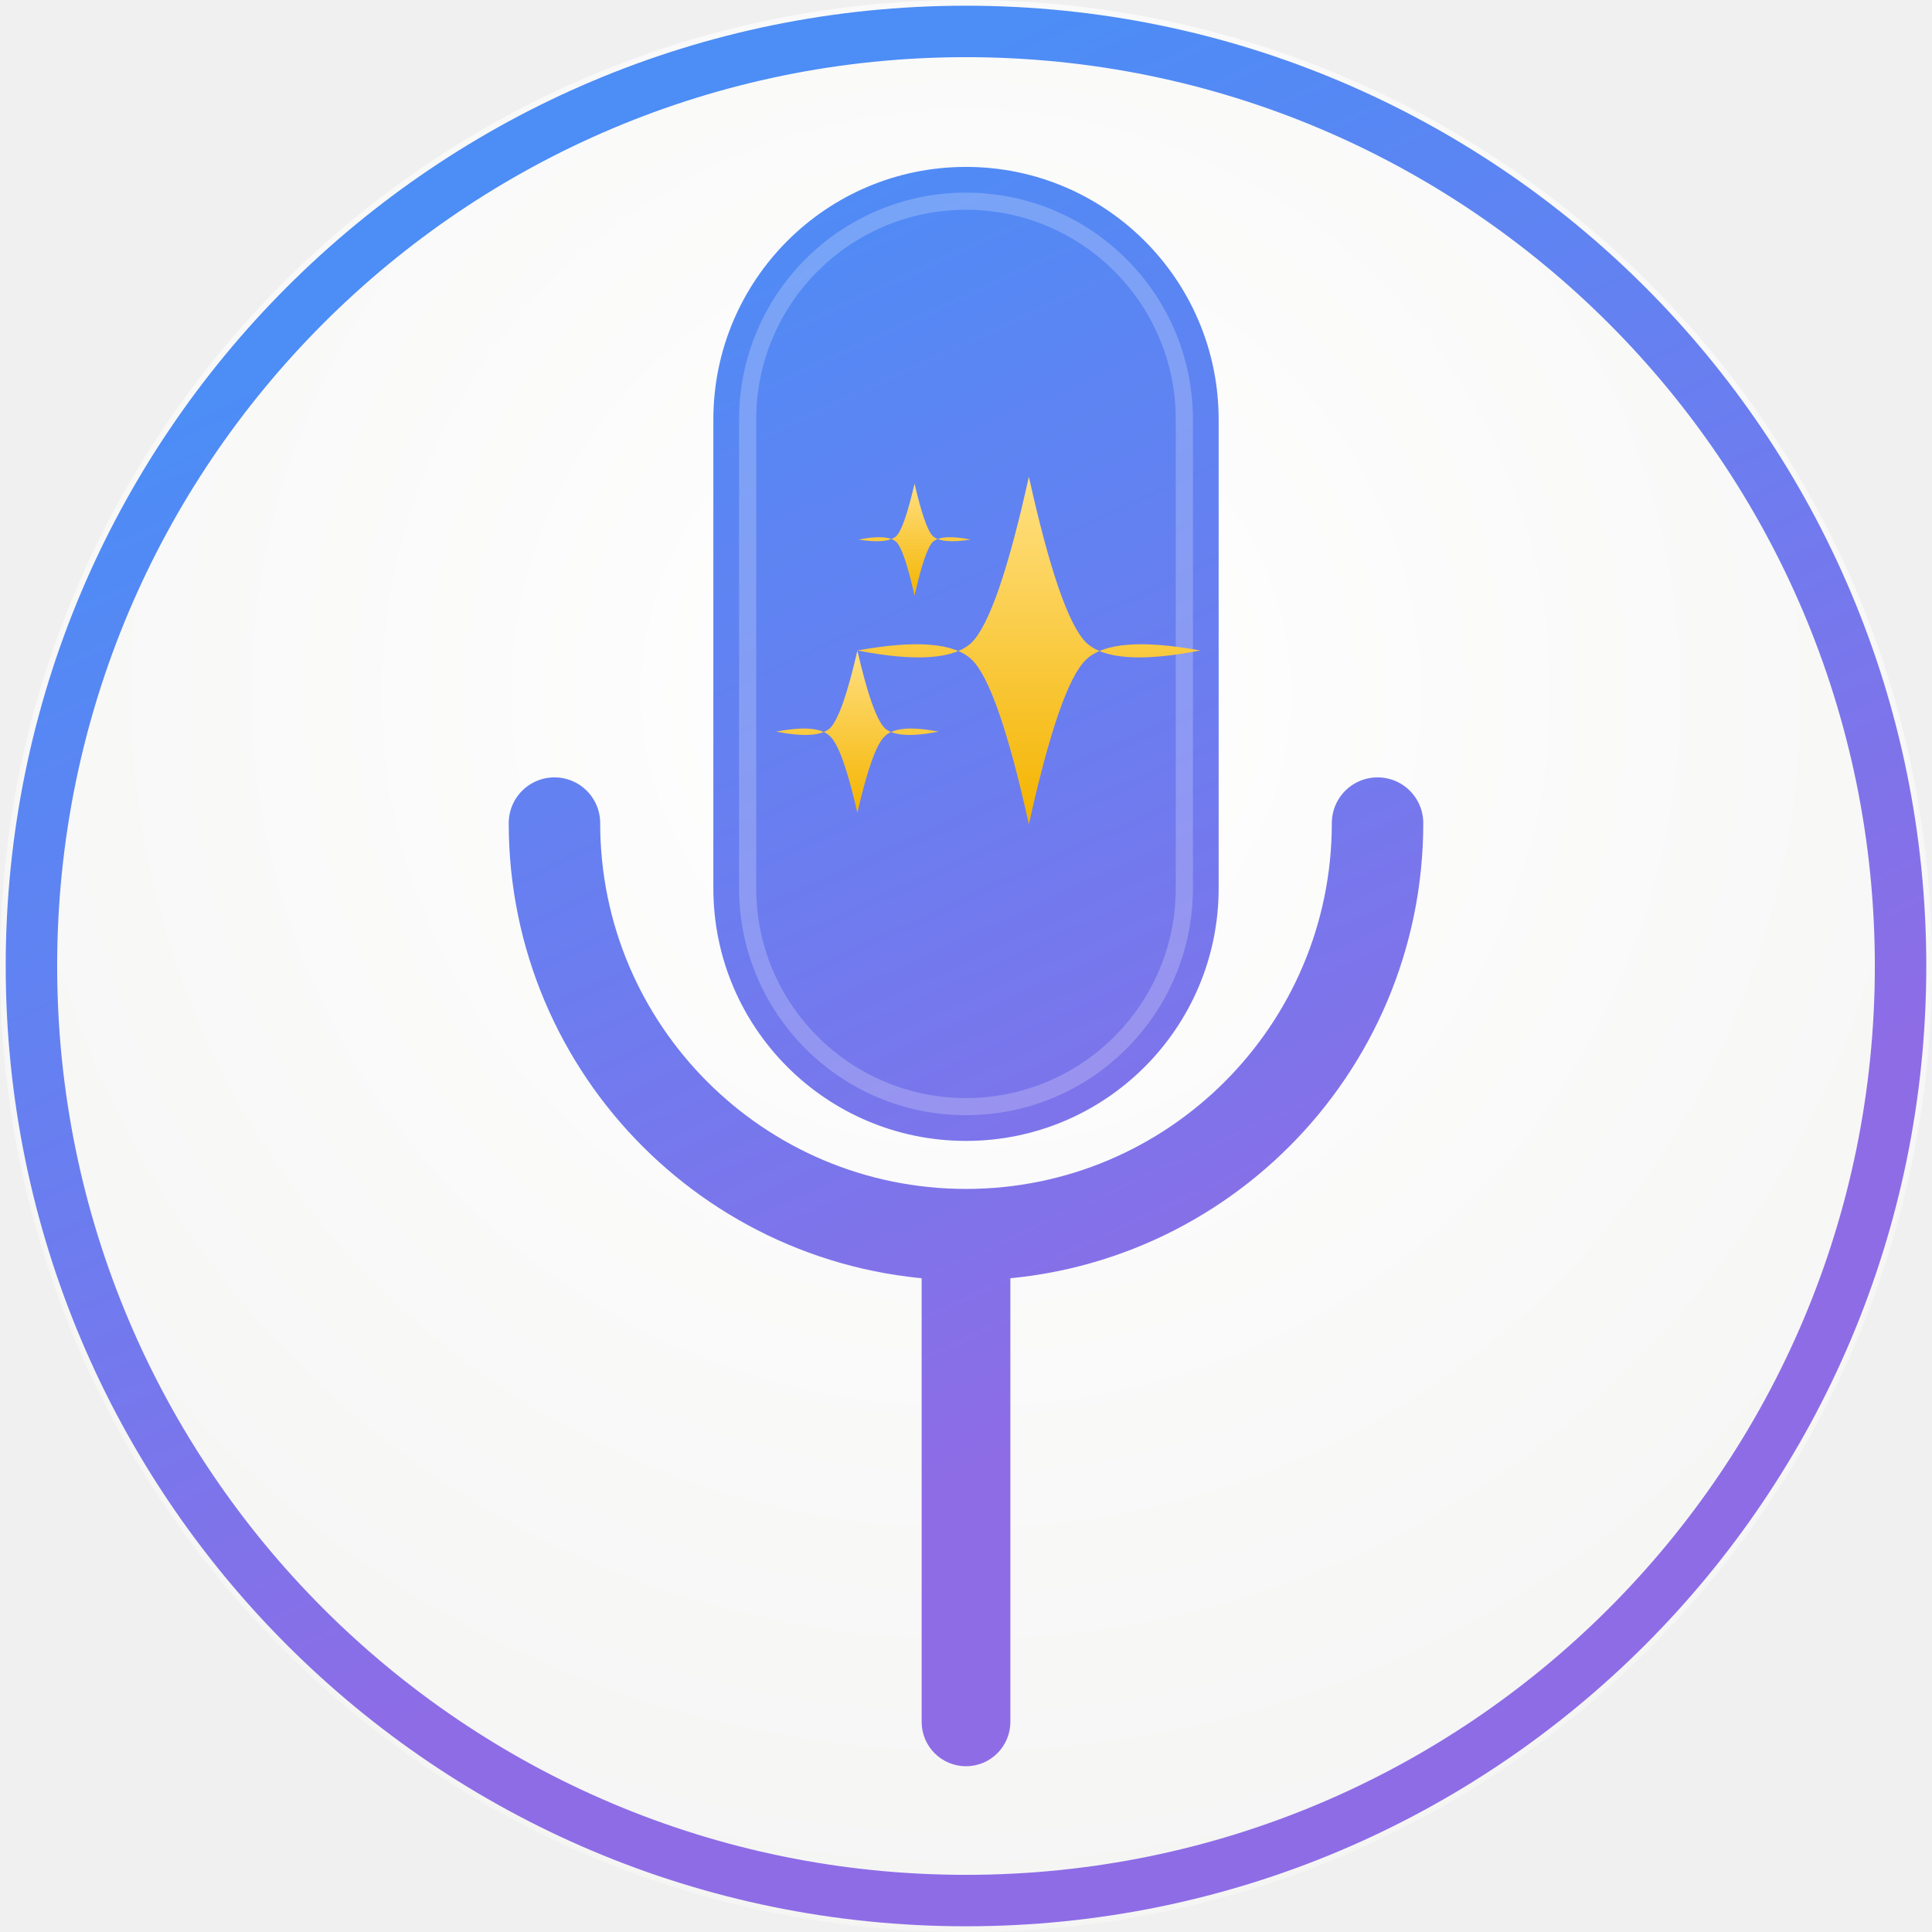
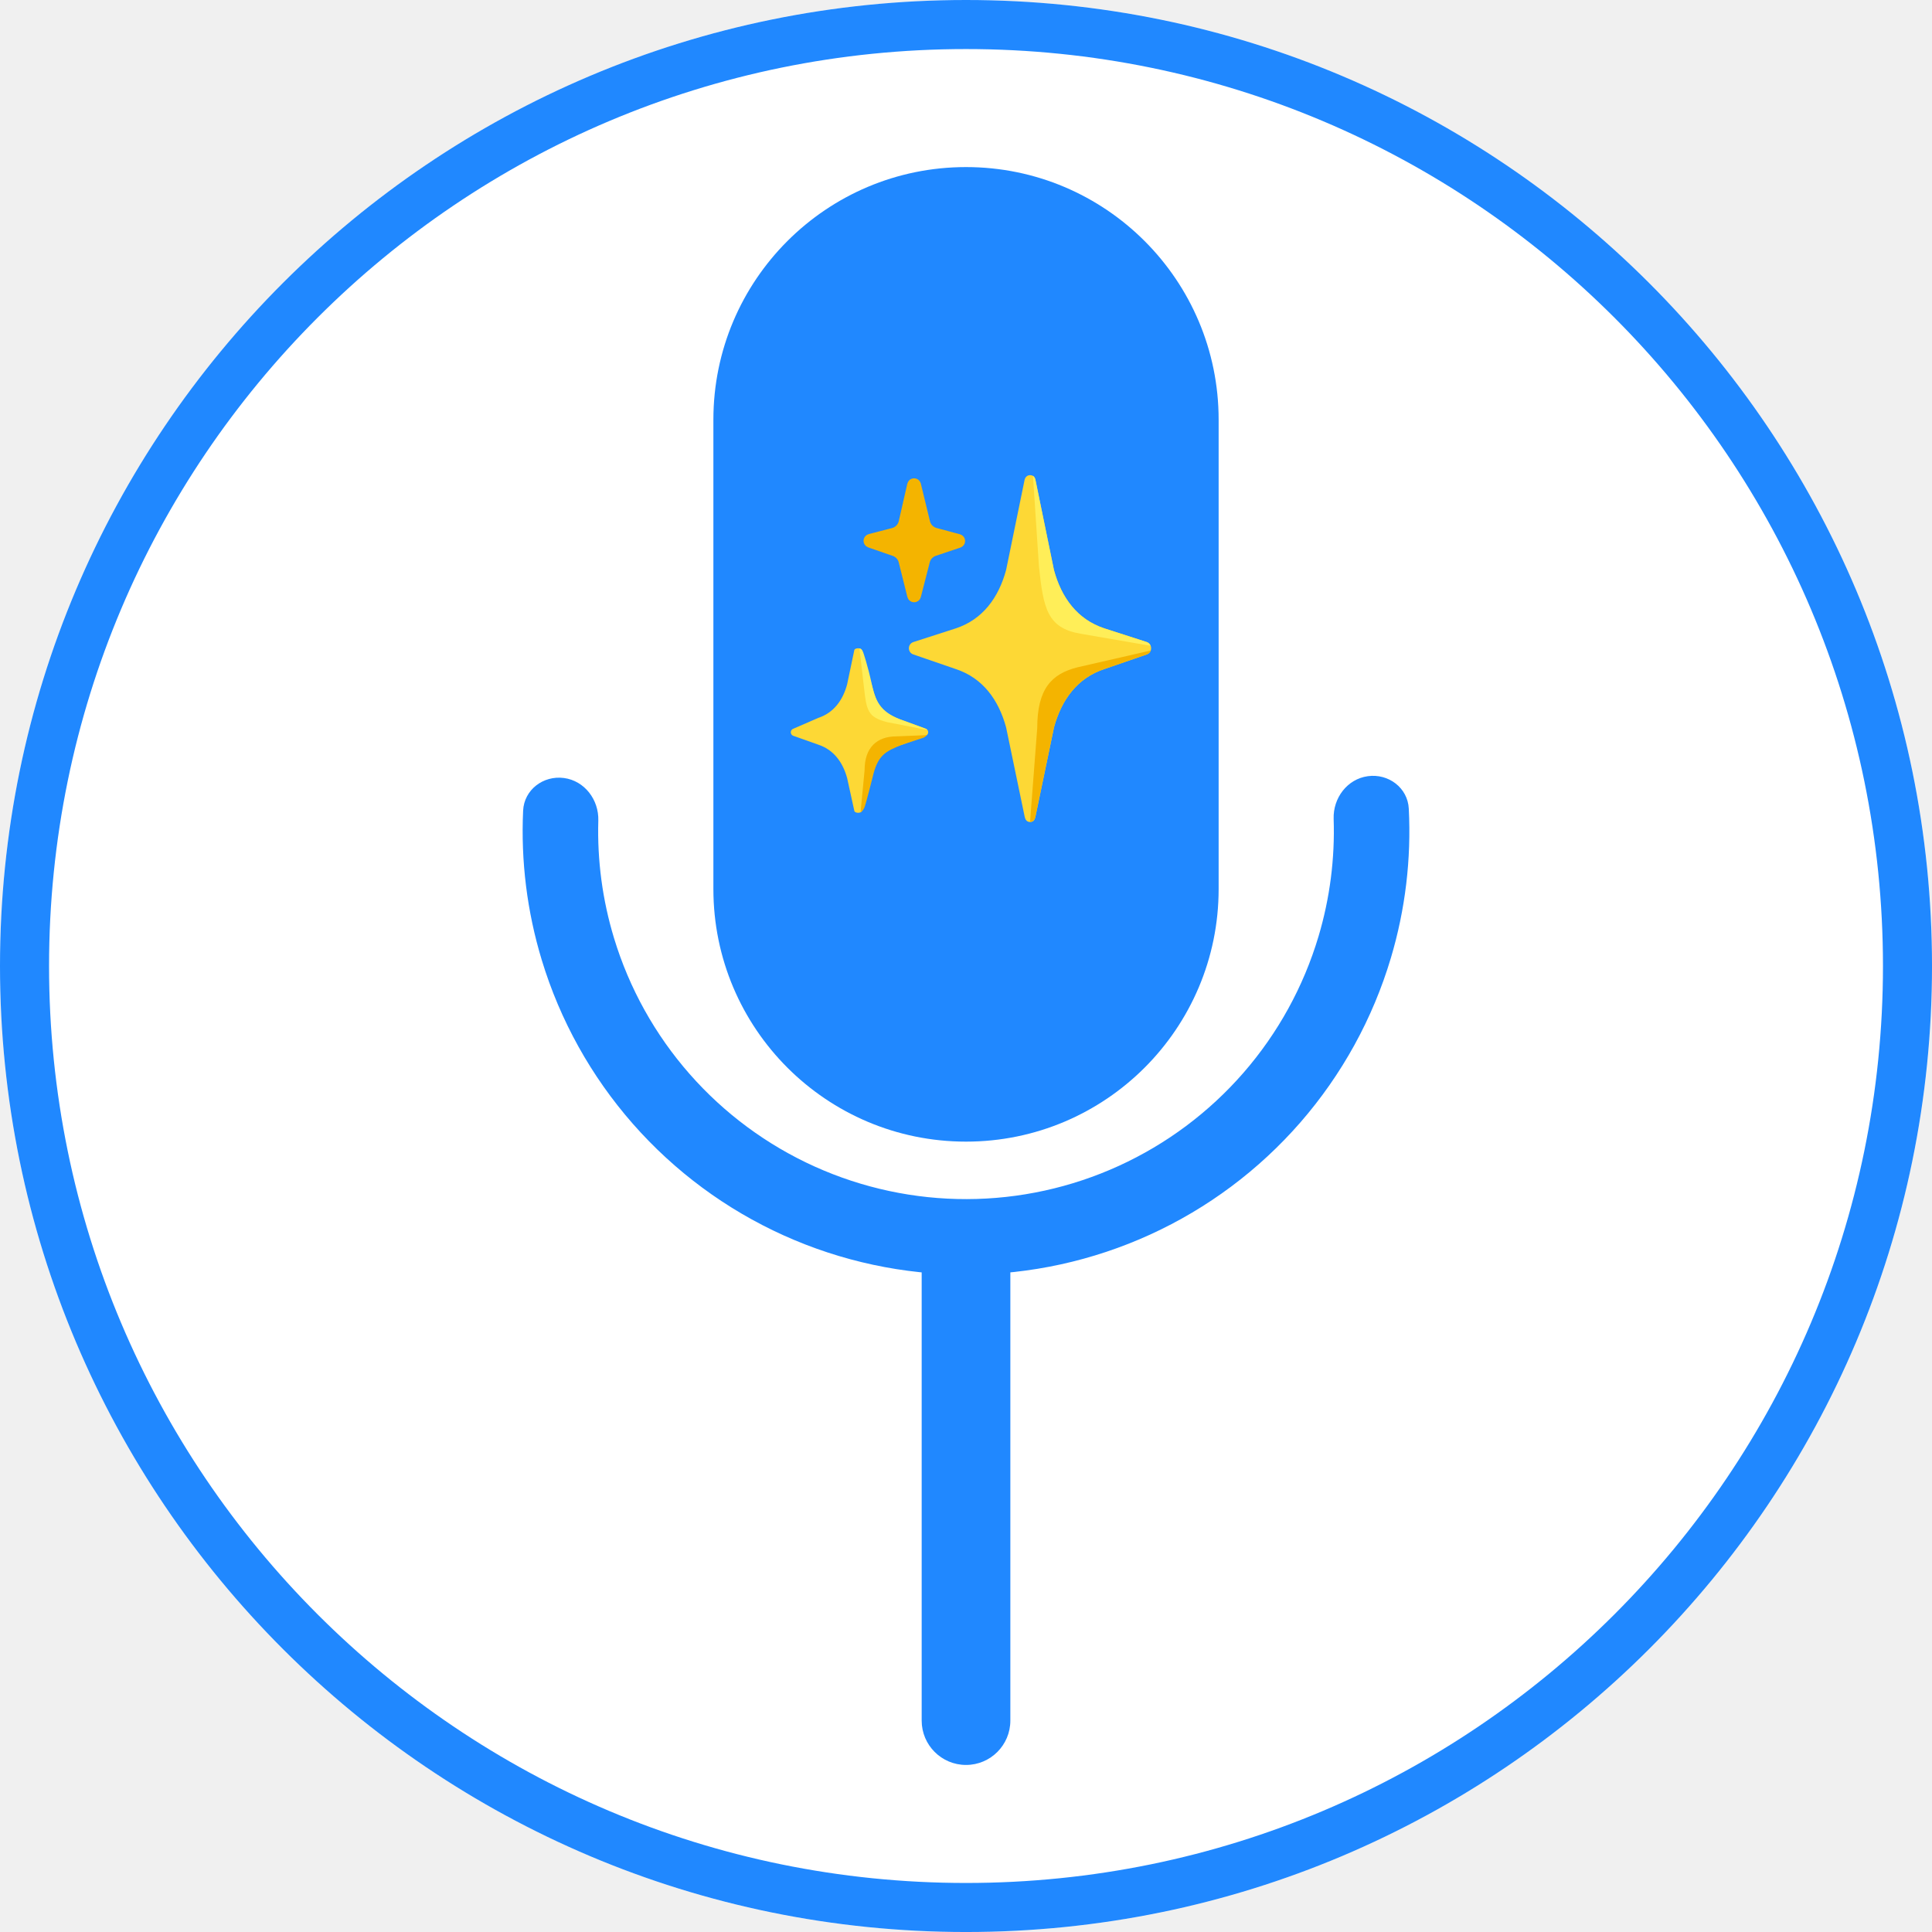
<svg xmlns="http://www.w3.org/2000/svg" width="169" height="169" viewBox="0 0 169 169" fill="none">
-   <defs>
-     <radialGradient id="badge" cx="50%" cy="36%" r="80%">
-       <stop offset="0%" stop-color="#FFFFFF" />
-       <stop offset="100%" stop-color="#F2F3F1" />
-     </radialGradient>
-     <linearGradient id="ink" x1="62" y1="14" x2="110" y2="118" gradientUnits="userSpaceOnUse">
-       <stop offset="0%" stop-color="#4C8DF6" />
-       <stop offset="55%" stop-color="#6D7CEF" />
-       <stop offset="100%" stop-color="#8E6CE6" />
-     </linearGradient>
-     <linearGradient id="gold" x1="0" y1="0" x2="0" y2="1">
-       <stop offset="0%" stop-color="#FFE082" />
-       <stop offset="100%" stop-color="#F4B400" />
-     </linearGradient>
-   </defs>
-   <circle cx="84.5" cy="84.5" r="84.5" fill="url(#badge)" />
-   <circle cx="84.5" cy="84.5" r="81.75" stroke="url(#ink)" stroke-width="4.5" />
-   <rect x="62.4" y="14.6" width="44.2" height="85.2" rx="22.1" fill="url(#ink)" />
-   <rect x="65.4" y="17.6" width="38.2" height="79.2" rx="19.1" stroke="#FFFFFF" stroke-opacity="0.22" stroke-width="1.5" />
-   <path d="M48.5 72 A36 36 0 0 0 120.5 72" stroke="url(#ink)" stroke-width="8" stroke-linecap="round" />
-   <rect x="80.62" y="106" width="7.76" height="48.5" rx="3.88" fill="url(#ink)" />
-   <path d="M90 41.7 Q92.7 53.9 95 56.2 Q97.3 58.4 105 56.9 Q97.3 55.5 95 57.7 Q92.7 59.9 90 72.1 Q87.3 59.9 85 57.7 Q82.7 55.5 75 56.9 Q82.7 58.4 85 56.2 Q87.3 53.9 90 41.7 Z" fill="url(#gold)" />
-   <path d="M75 56.9 Q76.3 62.6 77.4 63.7 Q78.5 64.7 82.1 64 Q78.5 63.3 77.4 64.4 Q76.3 65.4 75 71.1 Q73.7 65.4 72.6 64.4 Q71.5 63.3 67.9 64 Q71.5 64.7 72.6 63.7 Q73.7 62.6 75 56.9 Z" fill="url(#gold)" />
-   <path d="M80 42.3 Q80.9 46.2 81.6 46.9 Q82.4 47.6 84.9 47.2 Q82.4 46.7 81.6 47.4 Q80.9 48.1 80 52.1 Q79.1 48.1 78.4 47.4 Q77.6 46.7 75.1 47.2 Q77.6 47.6 78.4 46.9 Q79.1 46.2 80 42.3 Z" fill="url(#gold)" />
+   <circle cx="84.501" cy="84.501" r="84.501" fill="white" />
+   <circle cx="84.501" cy="84.501" r="75.437" fill="white" />
+   <path d="M169.001 84.501C169.001 131.169 131.169 169.001 84.501 169.001C37.832 169.001 0 131.169 0 84.501C0 37.832 37.832 3.05176e-05 84.501 3.05176e-05C131.169 3.05176e-05 169.001 37.832 169.001 84.501ZM4.291 84.501C4.291 128.799 40.202 164.711 84.501 164.711C128.799 164.711 164.711 128.799 164.711 84.501C164.711 40.202 128.799 4.291 84.501 4.291C40.202 4.291 4.291 40.202 4.291 84.501Z" fill="#2088FF" />
+   <path d="M119.652 67.896C121.459 67.648 123.139 68.913 123.232 70.734C123.458 75.14 122.93 79.56 121.664 83.803C120.083 89.102 117.386 94.002 113.756 98.174C110.125 102.346 105.644 105.693 100.613 107.991C95.583 110.288 90.119 111.484 84.589 111.496C79.058 111.509 73.589 110.338 68.548 108.063C63.507 105.789 59.011 102.462 55.361 98.307C51.712 94.151 48.993 89.263 47.388 83.971C46.103 79.734 45.555 75.317 45.76 70.91C45.845 69.088 47.52 67.816 49.328 68.055C51.136 68.295 52.39 69.956 52.337 71.779C52.236 75.249 52.697 78.719 53.709 82.054C55.041 86.445 57.296 90.5 60.324 93.948C63.352 97.395 67.083 100.156 71.265 102.043C75.447 103.93 79.985 104.902 84.574 104.891C89.162 104.881 93.695 103.889 97.869 101.983C102.043 100.076 105.761 97.299 108.773 93.838C111.785 90.377 114.023 86.311 115.335 81.914C116.331 78.574 116.776 75.102 116.66 71.633C116.598 69.811 117.845 68.143 119.652 67.896Z" fill="#2088FF" />
+   <rect x="80.623" y="107.005" width="7.756" height="47.382" rx="3.878" fill="#2088FF" />
+   <rect x="62.403" y="14.615" width="44.196" height="85.248" rx="22.098" fill="#2088FF" />
+   <path d="M100.297 56.158L96.597 54.965C94.231 54.184 92.844 52.269 92.193 49.863L90.565 41.931C90.522 41.774 90.419 41.565 90.1 41.565C89.832 41.565 89.678 41.774 89.635 41.931L88.007 49.865C87.353 52.272 85.969 54.187 83.603 54.968L79.903 56.161C79.379 56.331 79.371 57.069 79.892 57.247L83.619 58.53C85.978 59.314 87.353 61.226 88.007 63.622L89.638 71.466C89.68 71.623 89.768 71.904 90.103 71.904C90.456 71.904 90.525 71.623 90.567 71.466L92.198 63.622C92.852 61.223 94.228 59.311 96.587 58.53L100.313 57.247C100.829 57.066 100.821 56.328 100.297 56.158Z" fill="#FDD835" />
+   <path d="M100.648 56.49C100.59 56.344 100.475 56.216 100.297 56.158L96.597 54.965C94.231 54.184 92.844 52.269 92.193 49.863L90.565 41.931C90.541 41.841 90.456 41.676 90.358 41.628L90.884 49.589C91.274 53.223 91.609 54.933 94.509 55.433C97.001 55.863 99.883 56.357 100.648 56.49Z" fill="#FFEE58" />
+   <path d="M100.656 56.904L94.238 58.376C91.978 58.95 90.732 60.259 90.732 63.686L90.103 71.904C90.318 71.883 90.493 71.766 90.567 71.466L92.198 63.622C92.852 61.223 94.228 59.311 96.587 58.53L100.313 57.247C100.489 57.183 100.6 57.053 100.656 56.904Z" fill="#F4B400" />
+   <path d="M79.106 63.059C76.893 62.328 76.691 61.505 76.319 60.116L75.392 56.864C75.337 56.655 74.789 56.655 74.731 56.864L74.101 59.869C73.727 61.253 72.93 62.352 71.57 62.801L69.403 63.742C69.102 63.84 69.097 64.265 69.397 64.366L71.581 65.139C72.935 65.588 73.727 66.687 74.104 68.066L74.734 70.94C74.792 71.15 75.337 71.15 75.392 70.94L76.131 68.079C76.505 66.693 77.079 65.59 78.92 65.139L80.971 64.366C81.271 64.262 81.268 63.837 80.965 63.739L79.106 63.059Z" fill="#FDD835" />
+   <path d="M75.568 60.068C75.793 62.156 75.908 62.735 77.6 63.168L81.124 63.856C81.087 63.805 81.034 63.763 80.963 63.742L79.103 63.059C77.161 62.395 76.625 61.55 76.261 59.861C75.897 58.171 75.509 57.069 75.509 57.069C75.374 56.705 75.18 56.724 75.18 56.724L75.568 60.068Z" fill="#FFEE58" />
+   <path d="M75.631 67.357C75.631 65.388 76.707 64.414 78.418 64.414L81.079 64.305C81.079 64.305 80.925 64.509 80.657 64.573L78.92 65.139C77.446 65.731 76.774 66.029 76.317 68.045C76.317 68.045 75.727 70.39 75.615 70.637C75.461 70.983 75.278 71.054 75.278 71.054L75.631 67.357Z" fill="#F4B400" />
+   <path d="M83.868 47.475C84.017 47.424 84.012 47.212 83.861 47.169L81.81 46.617C81.379 46.5 81.045 46.168 80.923 45.74L80.115 42.407C80.075 42.245 79.844 42.245 79.804 42.409L79.045 45.73C78.928 46.17 78.582 46.511 78.142 46.625L76.104 47.153C75.953 47.193 75.942 47.406 76.091 47.459L78.24 48.203C78.625 48.335 78.922 48.649 79.039 49.039L79.807 52.118C79.847 52.277 80.075 52.28 80.115 52.118L80.909 49.029C81.029 48.638 81.329 48.327 81.717 48.197L83.868 47.475Z" fill="#F4B400" stroke="#F4B400" stroke-width="0.895" stroke-miterlimit="10" />
</svg>
